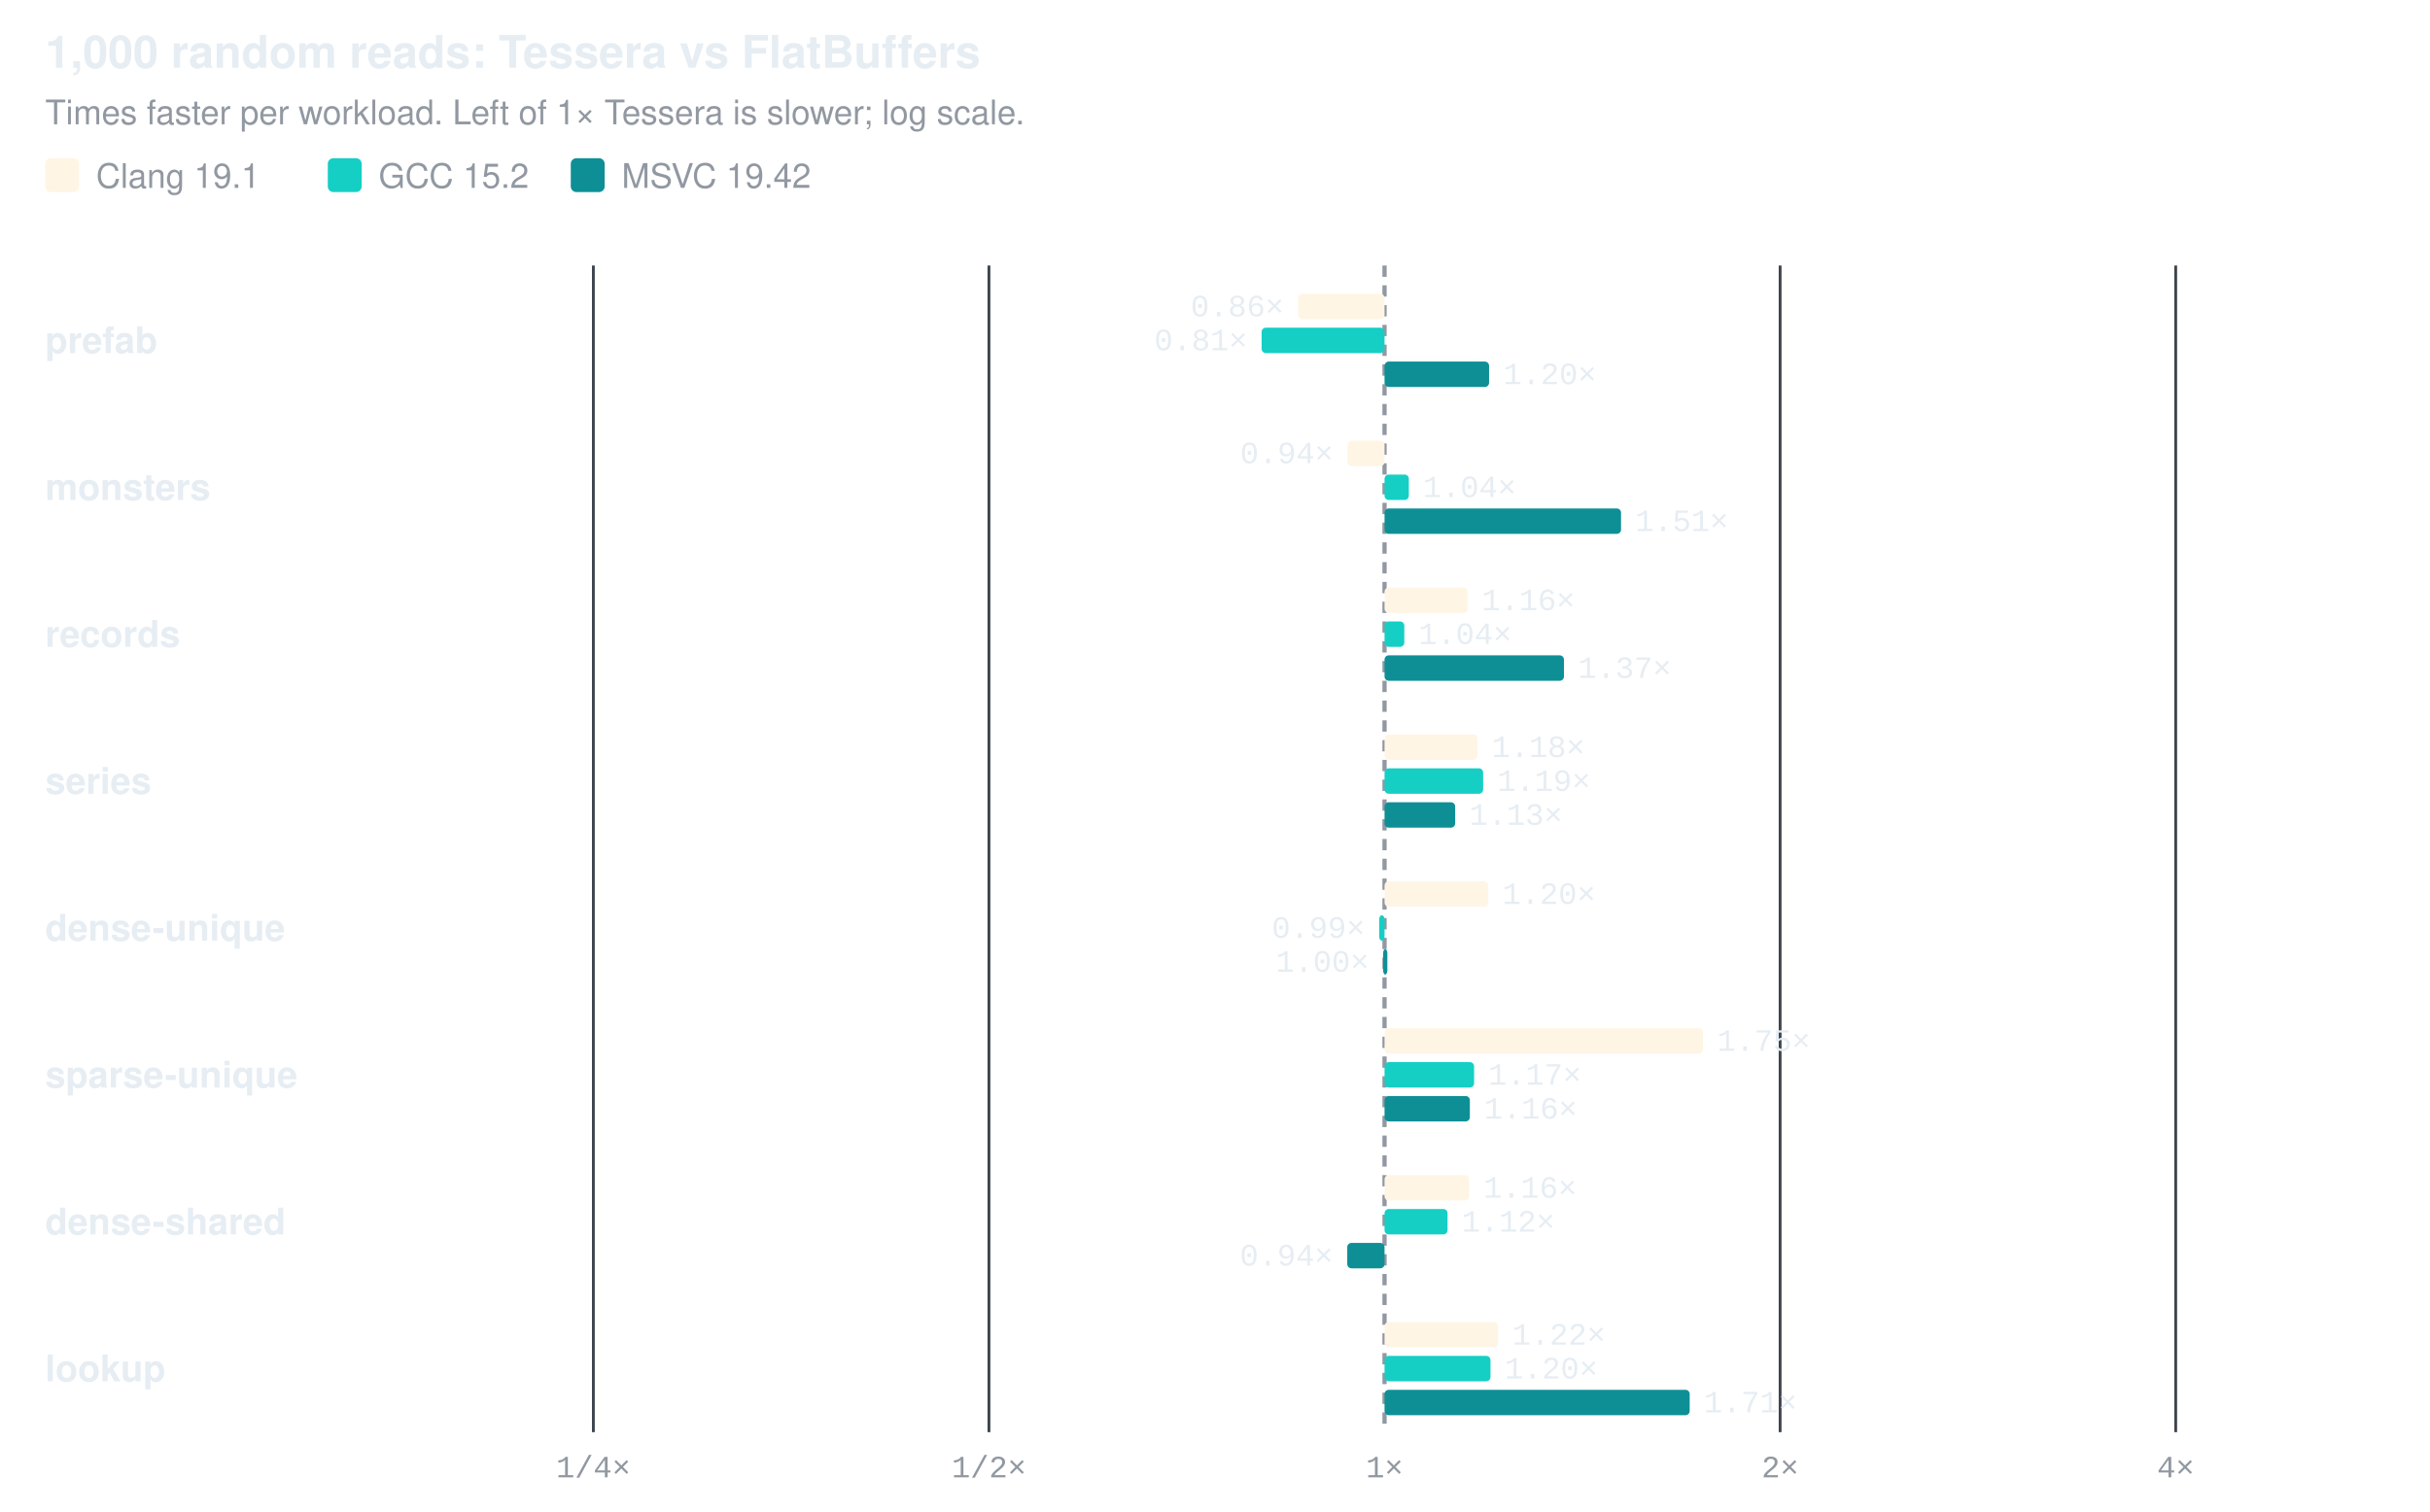
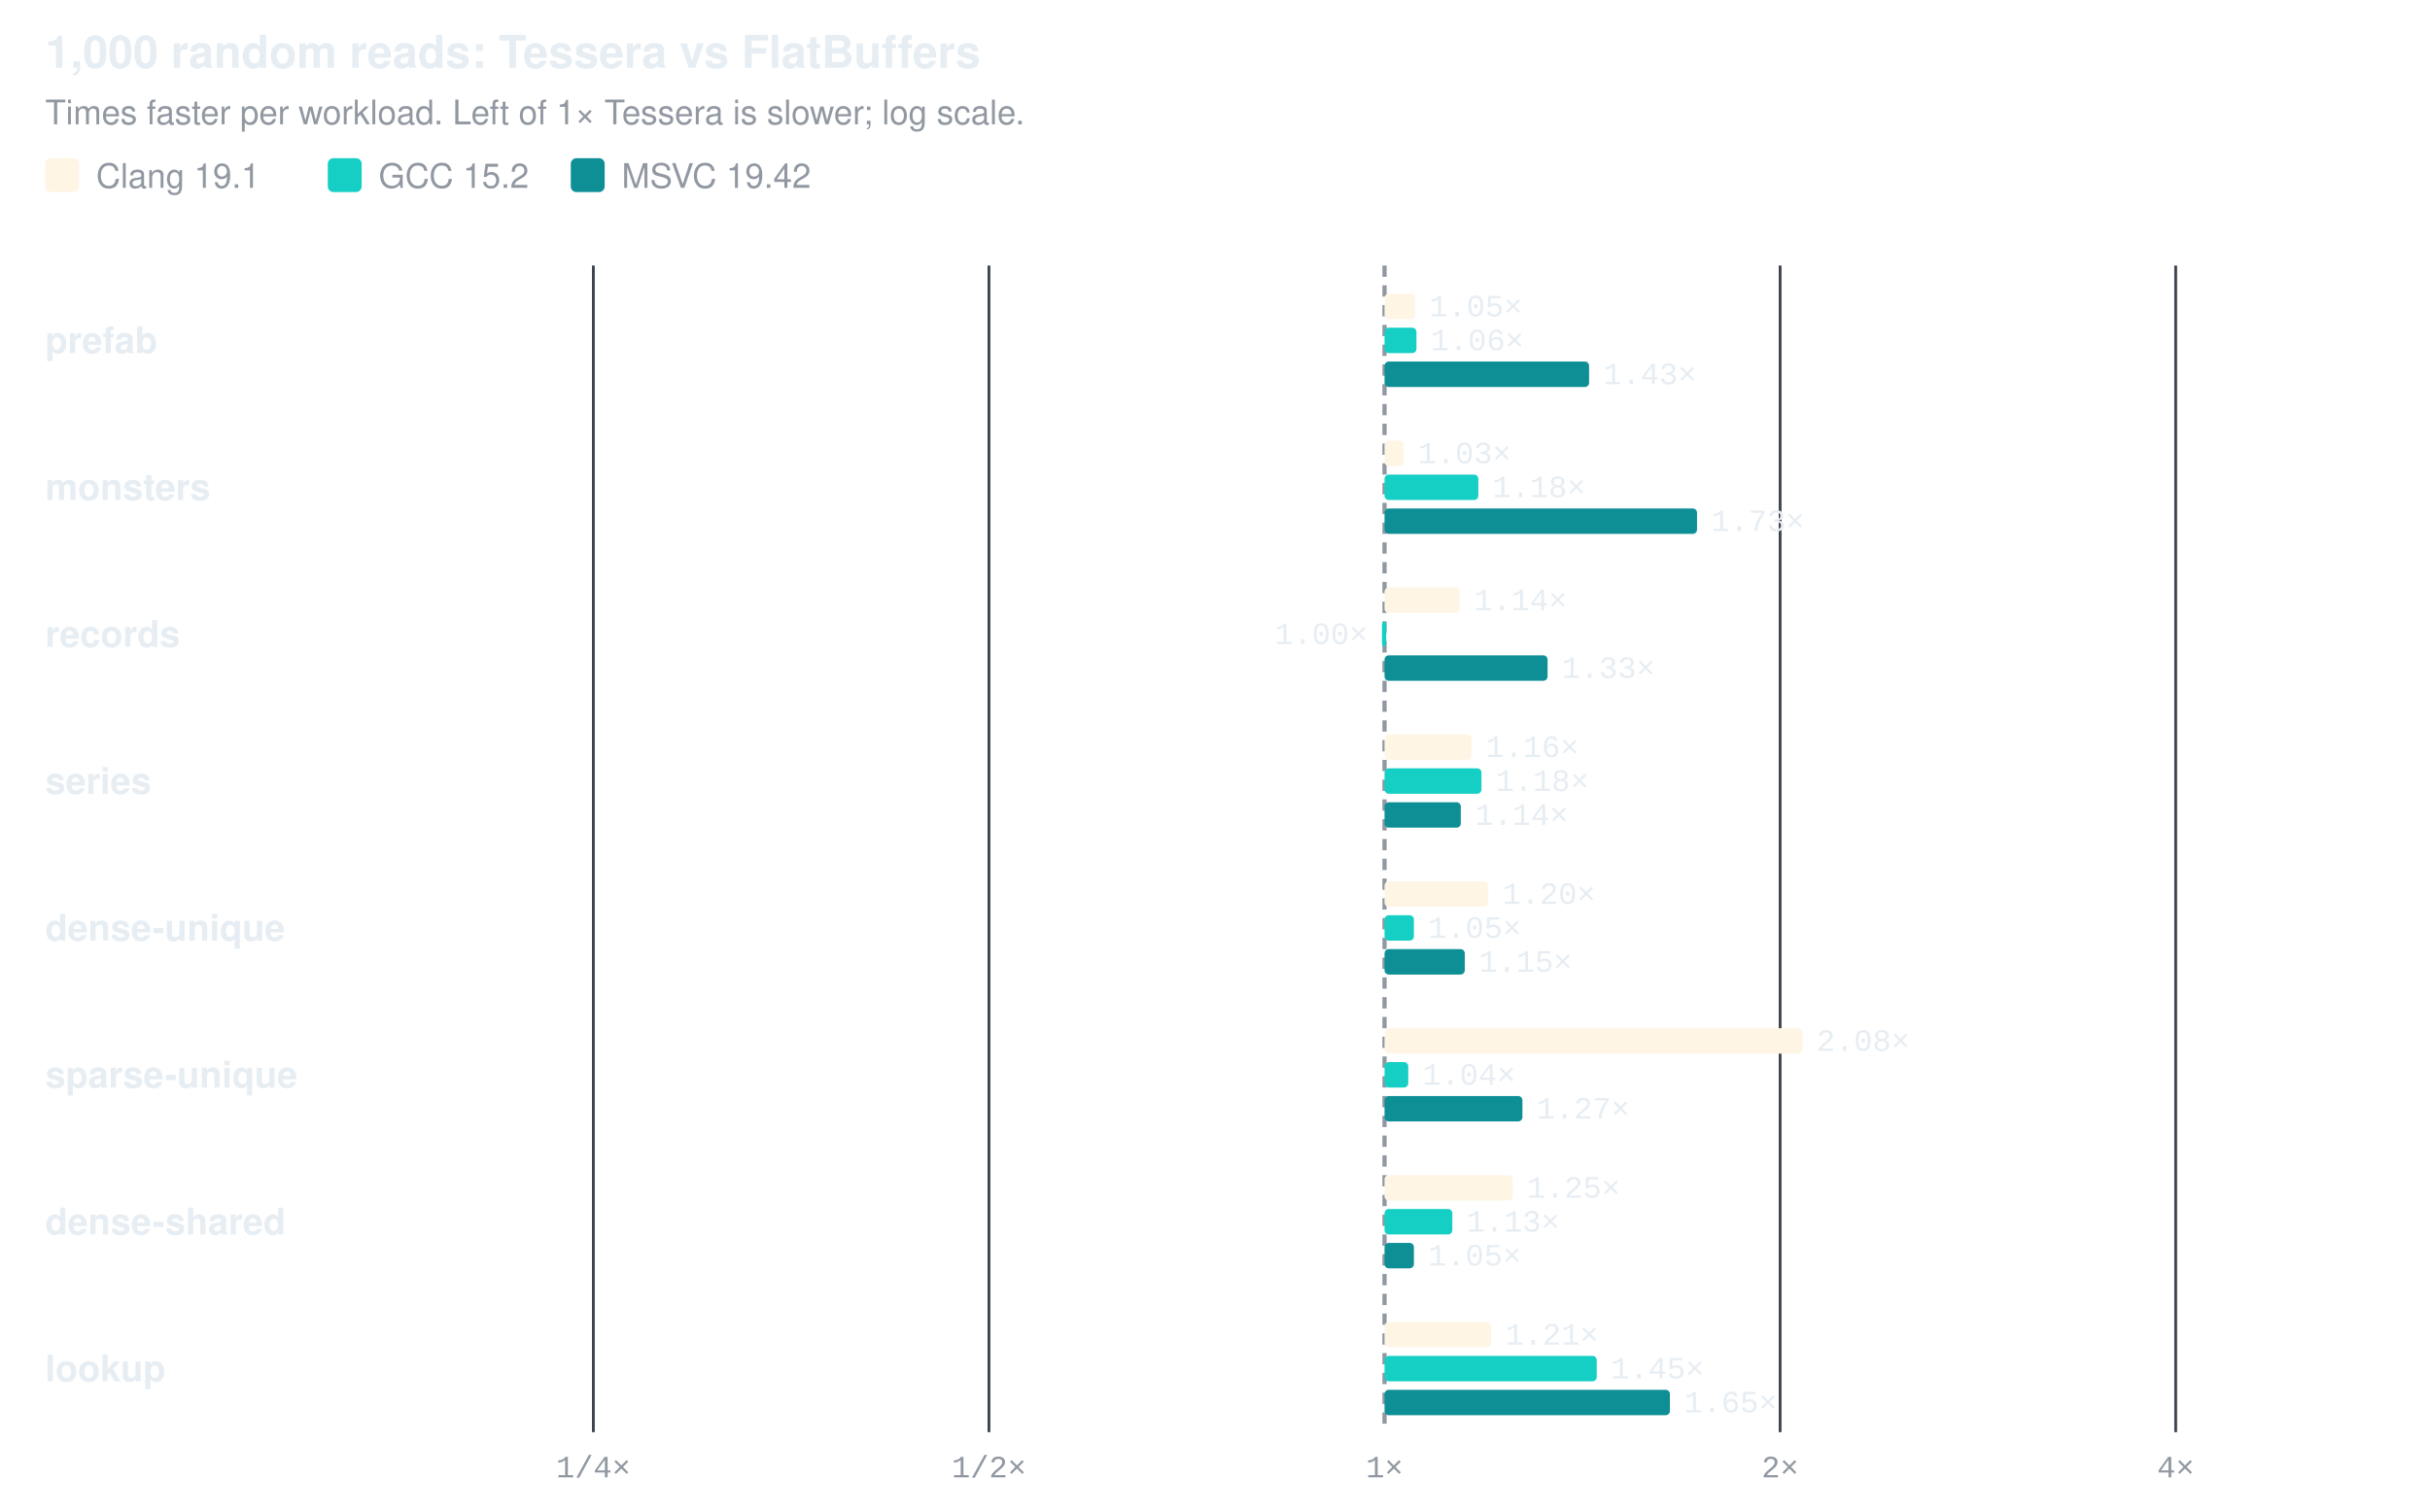
<svg xmlns="http://www.w3.org/2000/svg" width="860" height="535" viewBox="0 0 860 535" font-family="-apple-system, BlinkMacSystemFont, 'Segoe UI', Helvetica, Arial, sans-serif">
  <text x="16" y="24" fill="#e6edf3" font-size="16" text-anchor="start" font-weight="600">1,000 random reads: Tessera vs FlatBuffers</text>
  <text x="16" y="44" fill="#9198a1" font-size="12" text-anchor="start">Times faster per workload. Left of 1× Tessera is slower; log scale.</text>
  <rect x="16" y="56" width="12" height="12" rx="2" fill="#fff5e5" />
  <text x="34" y="66.5" fill="#9198a1" font-size="12" text-anchor="start">Clang 19.1</text>
  <rect x="116" y="56" width="12" height="12" rx="2" fill="#15cfc5" />
  <text x="134" y="66.5" fill="#9198a1" font-size="12" text-anchor="start">GCC 15.2</text>
  <rect x="202" y="56" width="12" height="12" rx="2" fill="#0e8f96" />
  <text x="220" y="66.5" fill="#9198a1" font-size="12" text-anchor="start">MSVC 19.42</text>
  <line x1="210" y1="94" x2="210" y2="507" stroke="#3d444d" stroke-width="1" />
  <text x="210" y="523" fill="#9198a1" font-size="11" text-anchor="middle" font-family="ui-monospace, SFMono-Regular, Consolas, 'Liberation Mono', monospace">1/4×</text>
  <line x1="350" y1="94" x2="350" y2="507" stroke="#3d444d" stroke-width="1" />
  <text x="350" y="523" fill="#9198a1" font-size="11" text-anchor="middle" font-family="ui-monospace, SFMono-Regular, Consolas, 'Liberation Mono', monospace">1/2×</text>
  <line x1="490" y1="94" x2="490" y2="507" stroke="#9198a1" stroke-width="1.5" stroke-dasharray="4 3" />
  <text x="490" y="523" fill="#9198a1" font-size="11" text-anchor="middle" font-family="ui-monospace, SFMono-Regular, Consolas, 'Liberation Mono', monospace">1×</text>
  <line x1="630" y1="94" x2="630" y2="507" stroke="#3d444d" stroke-width="1" />
  <text x="630" y="523" fill="#9198a1" font-size="11" text-anchor="middle" font-family="ui-monospace, SFMono-Regular, Consolas, 'Liberation Mono', monospace">2×</text>
  <line x1="770" y1="94" x2="770" y2="507" stroke="#3d444d" stroke-width="1" />
  <text x="770" y="523" fill="#9198a1" font-size="11" text-anchor="middle" font-family="ui-monospace, SFMono-Regular, Consolas, 'Liberation Mono', monospace">4×</text>
  <text x="16" y="125" fill="#e6edf3" font-size="13" text-anchor="start" font-weight="600">prefab</text>
-   <rect x="459.4" y="104" width="30.6" height="9" rx="1.5" fill="#fff5e5" />
-   <text x="454.4" y="112" fill="#e6edf3" font-size="11" text-anchor="end" font-family="ui-monospace, SFMono-Regular, Consolas, 'Liberation Mono', monospace">0.86×</text>
-   <rect x="446.5" y="116" width="43.5" height="9" rx="1.5" fill="#15cfc5" />
-   <text x="441.5" y="124" fill="#e6edf3" font-size="11" text-anchor="end" font-family="ui-monospace, SFMono-Regular, Consolas, 'Liberation Mono', monospace">0.81×</text>
-   <rect x="490" y="128" width="37" height="9" rx="1.5" fill="#0e8f96" />
-   <text x="532" y="136" fill="#e6edf3" font-size="11" text-anchor="start" font-family="ui-monospace, SFMono-Regular, Consolas, 'Liberation Mono', monospace">1.20×</text>
+   <rect x="490" y="104" width="10.8" height="9" rx="1.5" fill="#fff5e5" />
+   <text x="505.8" y="112" fill="#e6edf3" font-size="11" text-anchor="start" font-family="ui-monospace, SFMono-Regular, Consolas, 'Liberation Mono', monospace">1.05×</text>
+   <rect x="490" y="116" width="11.3" height="9" rx="1.5" fill="#15cfc5" />
+   <text x="506.3" y="124" fill="#e6edf3" font-size="11" text-anchor="start" font-family="ui-monospace, SFMono-Regular, Consolas, 'Liberation Mono', monospace">1.06×</text>
+   <rect x="490" y="128" width="72.4" height="9" rx="1.5" fill="#0e8f96" />
+   <text x="567.4" y="136" fill="#e6edf3" font-size="11" text-anchor="start" font-family="ui-monospace, SFMono-Regular, Consolas, 'Liberation Mono', monospace">1.43×</text>
  <text x="16" y="177" fill="#e6edf3" font-size="13" text-anchor="start" font-weight="600">monsters</text>
-   <rect x="476.9" y="156" width="13.1" height="9" rx="1.5" fill="#fff5e5" />
-   <text x="471.9" y="164" fill="#e6edf3" font-size="11" text-anchor="end" font-family="ui-monospace, SFMono-Regular, Consolas, 'Liberation Mono', monospace">0.94×</text>
-   <rect x="490" y="168" width="8.6" height="9" rx="1.5" fill="#15cfc5" />
-   <text x="503.6" y="176" fill="#e6edf3" font-size="11" text-anchor="start" font-family="ui-monospace, SFMono-Regular, Consolas, 'Liberation Mono', monospace">1.04×</text>
-   <rect x="490" y="180" width="83.7" height="9" rx="1.5" fill="#0e8f96" />
-   <text x="578.7" y="188" fill="#e6edf3" font-size="11" text-anchor="start" font-family="ui-monospace, SFMono-Regular, Consolas, 'Liberation Mono', monospace">1.51×</text>
+   <rect x="490" y="156" width="6.8" height="9" rx="1.5" fill="#fff5e5" />
+   <text x="501.8" y="164" fill="#e6edf3" font-size="11" text-anchor="start" font-family="ui-monospace, SFMono-Regular, Consolas, 'Liberation Mono', monospace">1.03×</text>
+   <rect x="490" y="168" width="33.2" height="9" rx="1.5" fill="#15cfc5" />
+   <text x="528.2" y="176" fill="#e6edf3" font-size="11" text-anchor="start" font-family="ui-monospace, SFMono-Regular, Consolas, 'Liberation Mono', monospace">1.18×</text>
+   <rect x="490" y="180" width="110.6" height="9" rx="1.5" fill="#0e8f96" />
+   <text x="605.6" y="188" fill="#e6edf3" font-size="11" text-anchor="start" font-family="ui-monospace, SFMono-Regular, Consolas, 'Liberation Mono', monospace">1.73×</text>
  <text x="16" y="229" fill="#e6edf3" font-size="13" text-anchor="start" font-weight="600">records</text>
-   <rect x="490" y="208" width="29.4" height="9" rx="1.5" fill="#fff5e5" />
-   <text x="524.4" y="216" fill="#e6edf3" font-size="11" text-anchor="start" font-family="ui-monospace, SFMono-Regular, Consolas, 'Liberation Mono', monospace">1.16×</text>
-   <rect x="490" y="220" width="7" height="9" rx="1.5" fill="#15cfc5" />
-   <text x="502" y="228" fill="#e6edf3" font-size="11" text-anchor="start" font-family="ui-monospace, SFMono-Regular, Consolas, 'Liberation Mono', monospace">1.04×</text>
-   <rect x="490" y="232" width="63.5" height="9" rx="1.5" fill="#0e8f96" />
-   <text x="558.5" y="240" fill="#e6edf3" font-size="11" text-anchor="start" font-family="ui-monospace, SFMono-Regular, Consolas, 'Liberation Mono', monospace">1.37×</text>
+   <rect x="490" y="208" width="26.6" height="9" rx="1.5" fill="#fff5e5" />
+   <text x="521.6" y="216" fill="#e6edf3" font-size="11" text-anchor="start" font-family="ui-monospace, SFMono-Regular, Consolas, 'Liberation Mono', monospace">1.14×</text>
+   <rect x="489.1" y="220" width="1.5" height="9" rx="1.5" fill="#15cfc5" />
+   <text x="484.1" y="228" fill="#e6edf3" font-size="11" text-anchor="end" font-family="ui-monospace, SFMono-Regular, Consolas, 'Liberation Mono', monospace">1.00×</text>
+   <rect x="490" y="232" width="57.7" height="9" rx="1.5" fill="#0e8f96" />
+   <text x="552.7" y="240" fill="#e6edf3" font-size="11" text-anchor="start" font-family="ui-monospace, SFMono-Regular, Consolas, 'Liberation Mono', monospace">1.33×</text>
  <text x="16" y="281" fill="#e6edf3" font-size="13" text-anchor="start" font-weight="600">series</text>
-   <rect x="490" y="260" width="32.9" height="9" rx="1.5" fill="#fff5e5" />
-   <text x="527.9" y="268" fill="#e6edf3" font-size="11" text-anchor="start" font-family="ui-monospace, SFMono-Regular, Consolas, 'Liberation Mono', monospace">1.18×</text>
-   <rect x="490" y="272" width="34.9" height="9" rx="1.5" fill="#15cfc5" />
-   <text x="529.9" y="280" fill="#e6edf3" font-size="11" text-anchor="start" font-family="ui-monospace, SFMono-Regular, Consolas, 'Liberation Mono', monospace">1.19×</text>
-   <rect x="490" y="284" width="25" height="9" rx="1.5" fill="#0e8f96" />
-   <text x="520" y="292" fill="#e6edf3" font-size="11" text-anchor="start" font-family="ui-monospace, SFMono-Regular, Consolas, 'Liberation Mono', monospace">1.13×</text>
+   <rect x="490" y="260" width="30.8" height="9" rx="1.5" fill="#fff5e5" />
+   <text x="525.8" y="268" fill="#e6edf3" font-size="11" text-anchor="start" font-family="ui-monospace, SFMono-Regular, Consolas, 'Liberation Mono', monospace">1.16×</text>
+   <rect x="490" y="272" width="34.3" height="9" rx="1.5" fill="#15cfc5" />
+   <text x="529.3" y="280" fill="#e6edf3" font-size="11" text-anchor="start" font-family="ui-monospace, SFMono-Regular, Consolas, 'Liberation Mono', monospace">1.18×</text>
+   <rect x="490" y="284" width="27" height="9" rx="1.5" fill="#0e8f96" />
+   <text x="522" y="292" fill="#e6edf3" font-size="11" text-anchor="start" font-family="ui-monospace, SFMono-Regular, Consolas, 'Liberation Mono', monospace">1.14×</text>
  <text x="16" y="333" fill="#e6edf3" font-size="13" text-anchor="start" font-weight="600">dense-unique</text>
  <rect x="490" y="312" width="36.7" height="9" rx="1.5" fill="#fff5e5" />
  <text x="531.7" y="320" fill="#e6edf3" font-size="11" text-anchor="start" font-family="ui-monospace, SFMono-Regular, Consolas, 'Liberation Mono', monospace">1.20×</text>
-   <rect x="488.1" y="324" width="1.9" height="9" rx="1.5" fill="#15cfc5" />
-   <text x="483.1" y="332" fill="#e6edf3" font-size="11" text-anchor="end" font-family="ui-monospace, SFMono-Regular, Consolas, 'Liberation Mono', monospace">0.99×</text>
-   <rect x="489.5" y="336" width="1.5" height="9" rx="1.5" fill="#0e8f96" />
-   <text x="484.5" y="344" fill="#e6edf3" font-size="11" text-anchor="end" font-family="ui-monospace, SFMono-Regular, Consolas, 'Liberation Mono', monospace">1.00×</text>
+   <rect x="490" y="324" width="10.4" height="9" rx="1.5" fill="#15cfc5" />
+   <text x="505.4" y="332" fill="#e6edf3" font-size="11" text-anchor="start" font-family="ui-monospace, SFMono-Regular, Consolas, 'Liberation Mono', monospace">1.05×</text>
+   <rect x="490" y="336" width="28.4" height="9" rx="1.5" fill="#0e8f96" />
+   <text x="523.4" y="344" fill="#e6edf3" font-size="11" text-anchor="start" font-family="ui-monospace, SFMono-Regular, Consolas, 'Liberation Mono', monospace">1.15×</text>
  <text x="16" y="385" fill="#e6edf3" font-size="13" text-anchor="start" font-weight="600">sparse-unique</text>
-   <rect x="490" y="364" width="112.7" height="9" rx="1.5" fill="#fff5e5" />
-   <text x="607.7" y="372" fill="#e6edf3" font-size="11" text-anchor="start" font-family="ui-monospace, SFMono-Regular, Consolas, 'Liberation Mono', monospace">1.75×</text>
-   <rect x="490" y="376" width="31.7" height="9" rx="1.5" fill="#15cfc5" />
-   <text x="526.7" y="384" fill="#e6edf3" font-size="11" text-anchor="start" font-family="ui-monospace, SFMono-Regular, Consolas, 'Liberation Mono', monospace">1.17×</text>
-   <rect x="490" y="388" width="30.2" height="9" rx="1.5" fill="#0e8f96" />
-   <text x="525.2" y="396" fill="#e6edf3" font-size="11" text-anchor="start" font-family="ui-monospace, SFMono-Regular, Consolas, 'Liberation Mono', monospace">1.16×</text>
+   <rect x="490" y="364" width="147.9" height="9" rx="1.5" fill="#fff5e5" />
+   <text x="642.9" y="372" fill="#e6edf3" font-size="11" text-anchor="start" font-family="ui-monospace, SFMono-Regular, Consolas, 'Liberation Mono', monospace">2.08×</text>
+   <rect x="490" y="376" width="8.4" height="9" rx="1.5" fill="#15cfc5" />
+   <text x="503.4" y="384" fill="#e6edf3" font-size="11" text-anchor="start" font-family="ui-monospace, SFMono-Regular, Consolas, 'Liberation Mono', monospace">1.04×</text>
+   <rect x="490" y="388" width="48.8" height="9" rx="1.5" fill="#0e8f96" />
+   <text x="543.8" y="396" fill="#e6edf3" font-size="11" text-anchor="start" font-family="ui-monospace, SFMono-Regular, Consolas, 'Liberation Mono', monospace">1.27×</text>
  <text x="16" y="437" fill="#e6edf3" font-size="13" text-anchor="start" font-weight="600">dense-shared</text>
-   <rect x="490" y="416" width="30" height="9" rx="1.5" fill="#fff5e5" />
-   <text x="525" y="424" fill="#e6edf3" font-size="11" text-anchor="start" font-family="ui-monospace, SFMono-Regular, Consolas, 'Liberation Mono', monospace">1.16×</text>
-   <rect x="490" y="428" width="22.3" height="9" rx="1.5" fill="#15cfc5" />
-   <text x="517.3" y="436" fill="#e6edf3" font-size="11" text-anchor="start" font-family="ui-monospace, SFMono-Regular, Consolas, 'Liberation Mono', monospace">1.12×</text>
-   <rect x="476.8" y="440" width="13.2" height="9" rx="1.5" fill="#0e8f96" />
-   <text x="471.8" y="448" fill="#e6edf3" font-size="11" text-anchor="end" font-family="ui-monospace, SFMono-Regular, Consolas, 'Liberation Mono', monospace">0.94×</text>
+   <rect x="490" y="416" width="45.4" height="9" rx="1.5" fill="#fff5e5" />
+   <text x="540.4" y="424" fill="#e6edf3" font-size="11" text-anchor="start" font-family="ui-monospace, SFMono-Regular, Consolas, 'Liberation Mono', monospace">1.25×</text>
+   <rect x="490" y="428" width="24" height="9" rx="1.5" fill="#15cfc5" />
+   <text x="519" y="436" fill="#e6edf3" font-size="11" text-anchor="start" font-family="ui-monospace, SFMono-Regular, Consolas, 'Liberation Mono', monospace">1.13×</text>
+   <rect x="490" y="440" width="10.4" height="9" rx="1.5" fill="#0e8f96" />
+   <text x="505.4" y="448" fill="#e6edf3" font-size="11" text-anchor="start" font-family="ui-monospace, SFMono-Regular, Consolas, 'Liberation Mono', monospace">1.05×</text>
  <text x="16" y="489" fill="#e6edf3" font-size="13" text-anchor="start" font-weight="600">lookup</text>
-   <rect x="490" y="468" width="40.2" height="9" rx="1.5" fill="#fff5e5" />
-   <text x="535.2" y="476" fill="#e6edf3" font-size="11" text-anchor="start" font-family="ui-monospace, SFMono-Regular, Consolas, 'Liberation Mono', monospace">1.22×</text>
-   <rect x="490" y="480" width="37.5" height="9" rx="1.5" fill="#15cfc5" />
-   <text x="532.5" y="488" fill="#e6edf3" font-size="11" text-anchor="start" font-family="ui-monospace, SFMono-Regular, Consolas, 'Liberation Mono', monospace">1.20×</text>
-   <rect x="490" y="492" width="108" height="9" rx="1.5" fill="#0e8f96" />
-   <text x="603" y="500" fill="#e6edf3" font-size="11" text-anchor="start" font-family="ui-monospace, SFMono-Regular, Consolas, 'Liberation Mono', monospace">1.71×</text>
+   <rect x="490" y="468" width="37.7" height="9" rx="1.5" fill="#fff5e5" />
+   <text x="532.7" y="476" fill="#e6edf3" font-size="11" text-anchor="start" font-family="ui-monospace, SFMono-Regular, Consolas, 'Liberation Mono', monospace">1.21×</text>
+   <rect x="490" y="480" width="75.1" height="9" rx="1.5" fill="#15cfc5" />
+   <text x="570.1" y="488" fill="#e6edf3" font-size="11" text-anchor="start" font-family="ui-monospace, SFMono-Regular, Consolas, 'Liberation Mono', monospace">1.45×</text>
+   <rect x="490" y="492" width="101" height="9" rx="1.5" fill="#0e8f96" />
+   <text x="596" y="500" fill="#e6edf3" font-size="11" text-anchor="start" font-family="ui-monospace, SFMono-Regular, Consolas, 'Liberation Mono', monospace">1.65×</text>
</svg>
